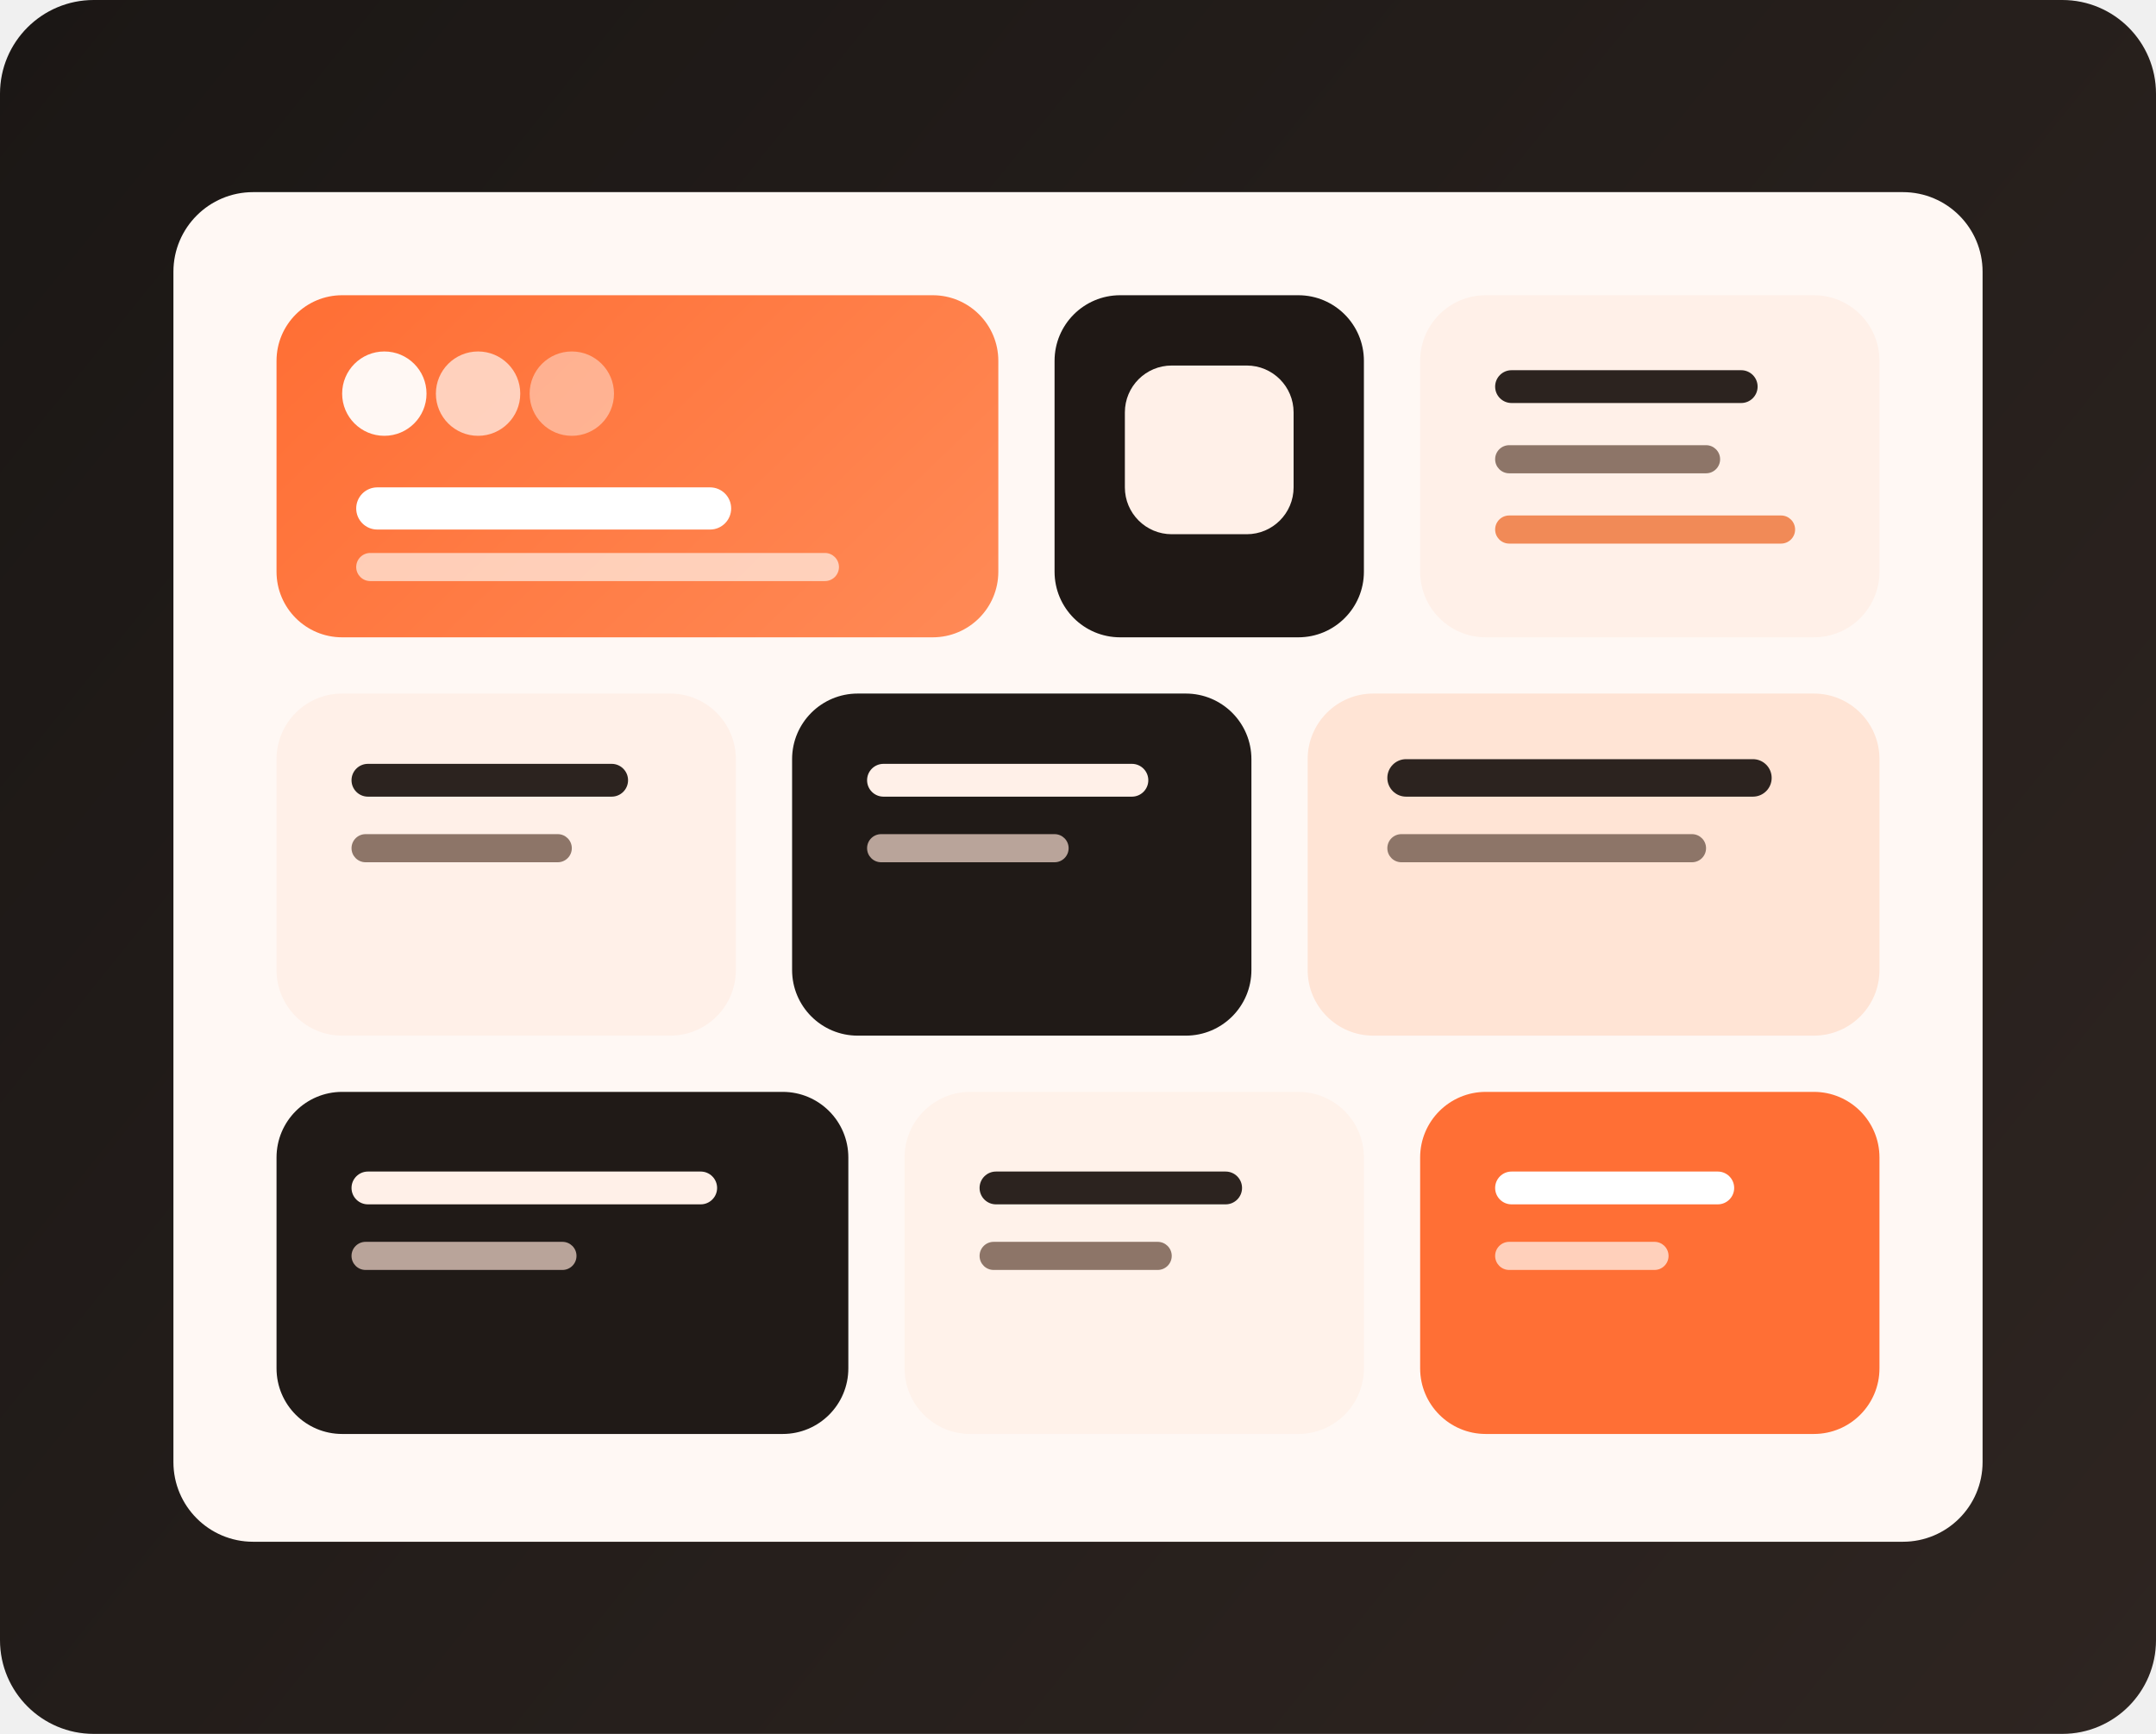
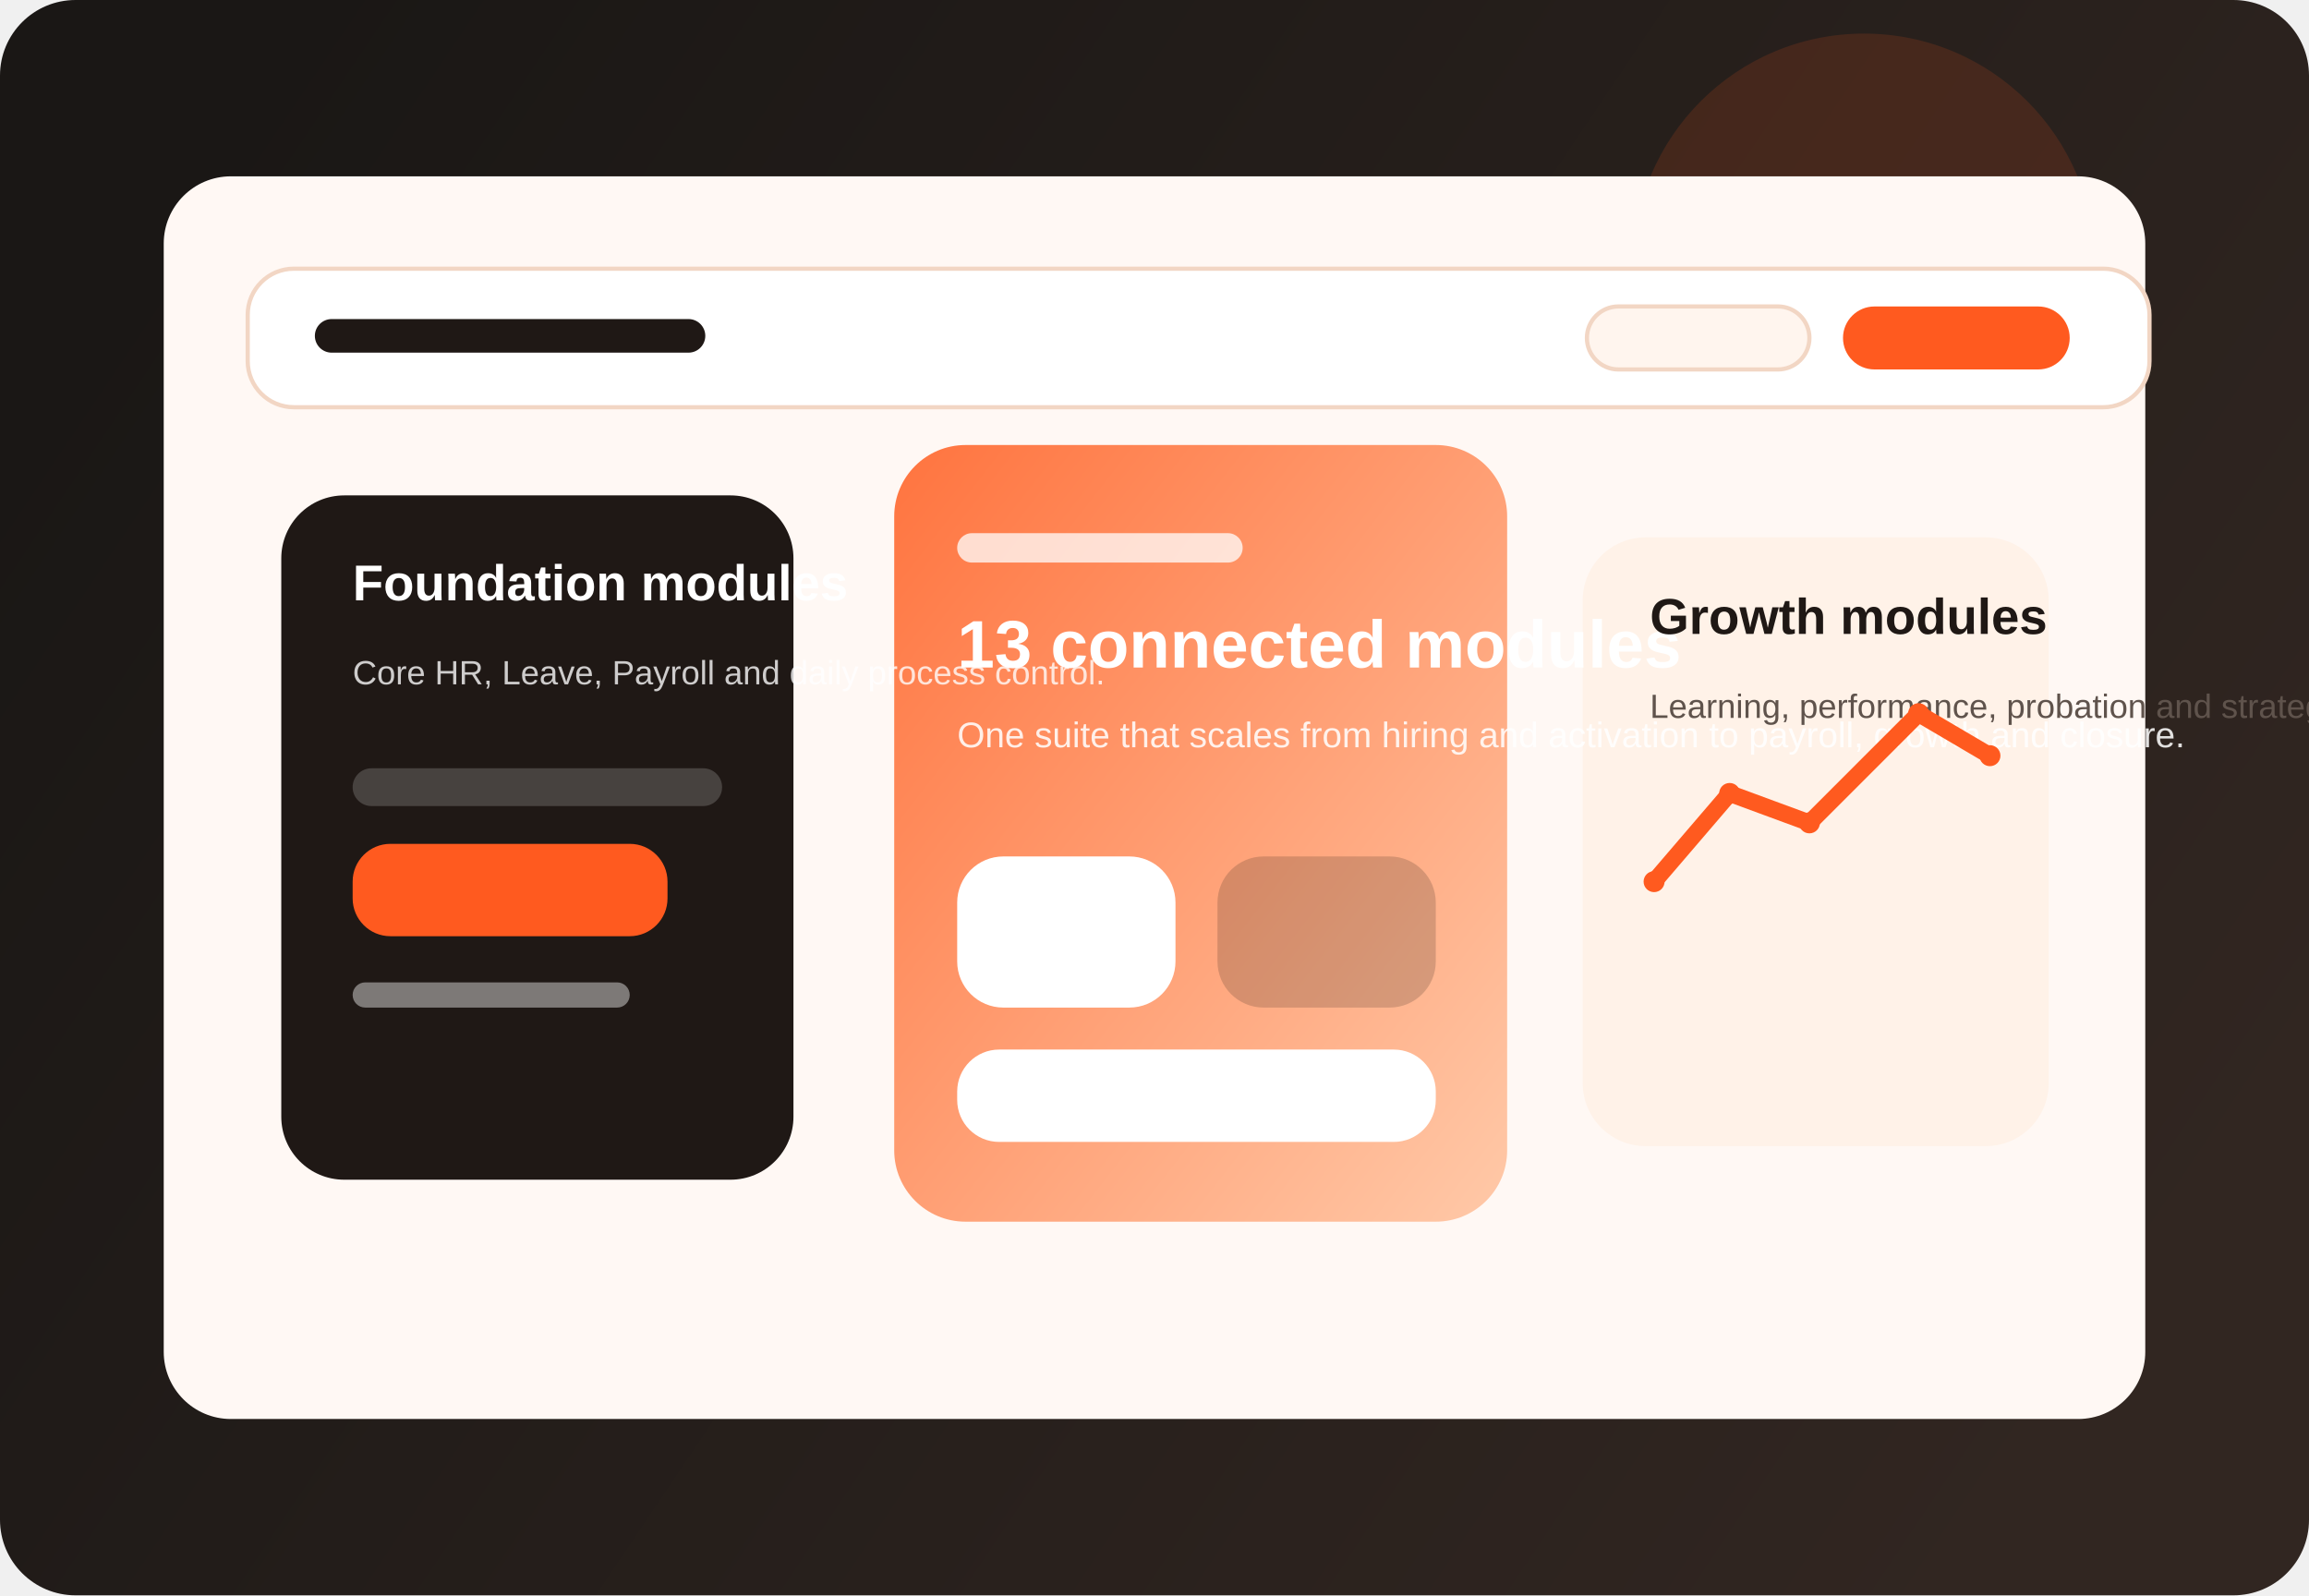
- <svg xmlns="http://www.w3.org/2000/svg" width="920" height="740" viewBox="0 0 920 740" fill="none">
+ <svg xmlns="http://www.w3.org/2000/svg" width="1100" height="760" viewBox="0 0 1100 760" fill="none">
  <defs>
-     <linearGradient id="g1" x1="0" y1="0" x2="920" y2="740" gradientUnits="userSpaceOnUse">
-       <stop stop-color="#1B1715" />
-       <stop offset="1" stop-color="#2E2521" />
+     <linearGradient id="modsBg" x1="92" y1="80" x2="986" y2="682" gradientUnits="userSpaceOnUse">
+       <stop stop-color="#1A1715" />
+       <stop offset="1" stop-color="#312621" />
    </linearGradient>
-     <linearGradient id="g2" x1="175" y1="84" x2="697" y2="626" gradientUnits="userSpaceOnUse">
-       <stop stop-color="#FF6F35" />
-       <stop offset="1" stop-color="#FFB086" />
+     <linearGradient id="modsAccent" x1="264" y1="196" x2="730" y2="558" gradientUnits="userSpaceOnUse">
+       <stop stop-color="#FF5A1F" />
+       <stop offset="1" stop-color="#FFC8A7" />
    </linearGradient>
  </defs>
-   <rect width="920" height="740" rx="40" fill="url(#g1)" />
-   <rect x="74" y="82" width="772" height="576" rx="34" fill="#FFF8F4" />
-   <rect x="118" y="126" width="308" height="146" rx="28" fill="url(#g2)" />
-   <rect x="450" y="126" width="132" height="146" rx="28" fill="#1F1815" />
-   <rect x="606" y="126" width="196" height="146" rx="28" fill="#FFF0E8" />
-   <rect x="118" y="296" width="196" height="146" rx="28" fill="#FFF0E8" />
-   <rect x="338" y="296" width="196" height="146" rx="28" fill="#201A17" />
-   <rect x="558" y="296" width="244" height="146" rx="28" fill="#FFE4D5" />
-   <rect x="118" y="466" width="244" height="146" rx="28" fill="#201A17" />
-   <rect x="386" y="466" width="196" height="146" rx="28" fill="#FFF2EA" />
-   <rect x="606" y="466" width="196" height="146" rx="28" fill="#FF6F35" />
-   <g fill="#FFF8F4">
-     <circle cx="164" cy="168" r="18" />
-     <circle cx="204" cy="168" r="18" fill-opacity="0.7" />
-     <circle cx="244" cy="168" r="18" fill-opacity="0.45" />
-   </g>
-   <rect x="152" y="208" width="160" height="18" rx="9" fill="#FFFFFF" />
-   <rect x="152" y="236" width="206" height="12" rx="6" fill="#FFF2EA" fill-opacity="0.7" />
-   <rect x="480" y="156" width="72" height="72" rx="20" fill="#FFF0E8" />
-   <rect x="638" y="158" width="112" height="14" rx="7" fill="#2C231F" />
-   <rect x="638" y="190" width="96" height="12" rx="6" fill="#8D7568" />
-   <rect x="638" y="220" width="128" height="12" rx="6" fill="#F18A57" />
-   <rect x="150" y="326" width="118" height="14" rx="7" fill="#2C231F" />
-   <rect x="150" y="356" width="94" height="12" rx="6" fill="#8D7568" />
-   <rect x="370" y="326" width="120" height="14" rx="7" fill="#FFF0E8" />
-   <rect x="370" y="356" width="86" height="12" rx="6" fill="#B9A49A" />
-   <rect x="592" y="324" width="164" height="16" rx="8" fill="#2C231F" />
-   <rect x="592" y="356" width="136" height="12" rx="6" fill="#8D7568" />
-   <rect x="150" y="500" width="156" height="14" rx="7" fill="#FFF0E8" />
-   <rect x="150" y="530" width="96" height="12" rx="6" fill="#B9A49A" />
-   <rect x="418" y="500" width="112" height="14" rx="7" fill="#2C231F" />
-   <rect x="418" y="530" width="82" height="12" rx="6" fill="#8D7568" />
-   <rect x="638" y="500" width="102" height="14" rx="7" fill="#FFFFFF" />
-   <rect x="638" y="530" width="74" height="12" rx="6" fill="#FFF0E8" fill-opacity="0.75" />
+   <rect width="1100" height="760" rx="36" fill="url(#modsBg)" />
+   <circle cx="888" cy="126" r="110" fill="#FF5A1F" fill-opacity="0.14" />
+   <rect x="78" y="84" width="944" height="592" rx="32" fill="#FFF8F4" />
+   <rect x="118" y="128" width="906" height="66" rx="22" fill="#FFFFFF" stroke="#F2D6C4" stroke-width="2" />
+   <rect x="150" y="152" width="186" height="16" rx="8" fill="#1F1815" />
+   <rect x="756" y="146" width="106" height="30" rx="15" fill="#FFF5EE" stroke="#F2D6C4" stroke-width="2" />
+   <rect x="878" y="146" width="108" height="30" rx="15" fill="#FF5A1F" />
+   <rect x="134" y="236" width="244" height="326" rx="30" fill="#1F1815" />
+   <rect x="426" y="212" width="292" height="370" rx="34" fill="url(#modsAccent)" />
+   <rect x="754" y="256" width="222" height="290" rx="30" fill="#FFF2E8" />
+   <text x="168" y="286" fill="#FFFFFF" font-family="Space Grotesk, Arial" font-size="24" font-weight="700">Foundation modules</text>
+   <text x="168" y="326" fill="#FFFFFF" font-family="Manrope, Arial" font-size="16" opacity="0.78">Core HR, Leave, Payroll and daily process control.</text>
+   <rect x="168" y="366" width="176" height="18" rx="9" fill="#FFFFFF" fill-opacity="0.18" />
+   <rect x="168" y="402" width="150" height="44" rx="18" fill="#FF5A1F" />
+   <rect x="168" y="468" width="132" height="12" rx="6" fill="#FFFFFF" fill-opacity="0.42" />
+   <rect x="456" y="254" width="136" height="14" rx="7" fill="#FFFFFF" fill-opacity="0.74" />
+   <text x="456" y="318" fill="#FFFFFF" font-family="Space Grotesk, Arial" font-size="32" font-weight="700">13 connected modules</text>
+   <text x="456" y="356" fill="#FFFFFF" font-family="Manrope, Arial" font-size="17" opacity="0.86">One suite that scales from hiring and activation to payroll, growth and closure.</text>
+   <rect x="456" y="408" width="104" height="72" rx="22" fill="#FFFFFF" />
+   <rect x="580" y="408" width="104" height="72" rx="22" fill="#1F1815" fill-opacity="0.18" />
+   <rect x="456" y="500" width="228" height="44" rx="20" fill="#FFFFFF" />
+   <text x="786" y="302" fill="#1F1815" font-family="Space Grotesk, Arial" font-size="24" font-weight="700">Growth modules</text>
+   <text x="786" y="342" fill="#5F534C" font-family="Manrope, Arial" font-size="16">Learning, performance, probation and strategic development workflows.</text>
+   <path d="M788 420L824 378L862 392L914 340L948 360" stroke="#FF5A1F" stroke-width="8" stroke-linecap="round" stroke-linejoin="round" />
+   <circle cx="788" cy="420" r="5" fill="#FF5A1F" />
+   <circle cx="824" cy="378" r="5" fill="#FF5A1F" />
+   <circle cx="862" cy="392" r="5" fill="#FF5A1F" />
+   <circle cx="914" cy="340" r="5" fill="#FF5A1F" />
+   <circle cx="948" cy="360" r="5" fill="#FF5A1F" />
</svg>
